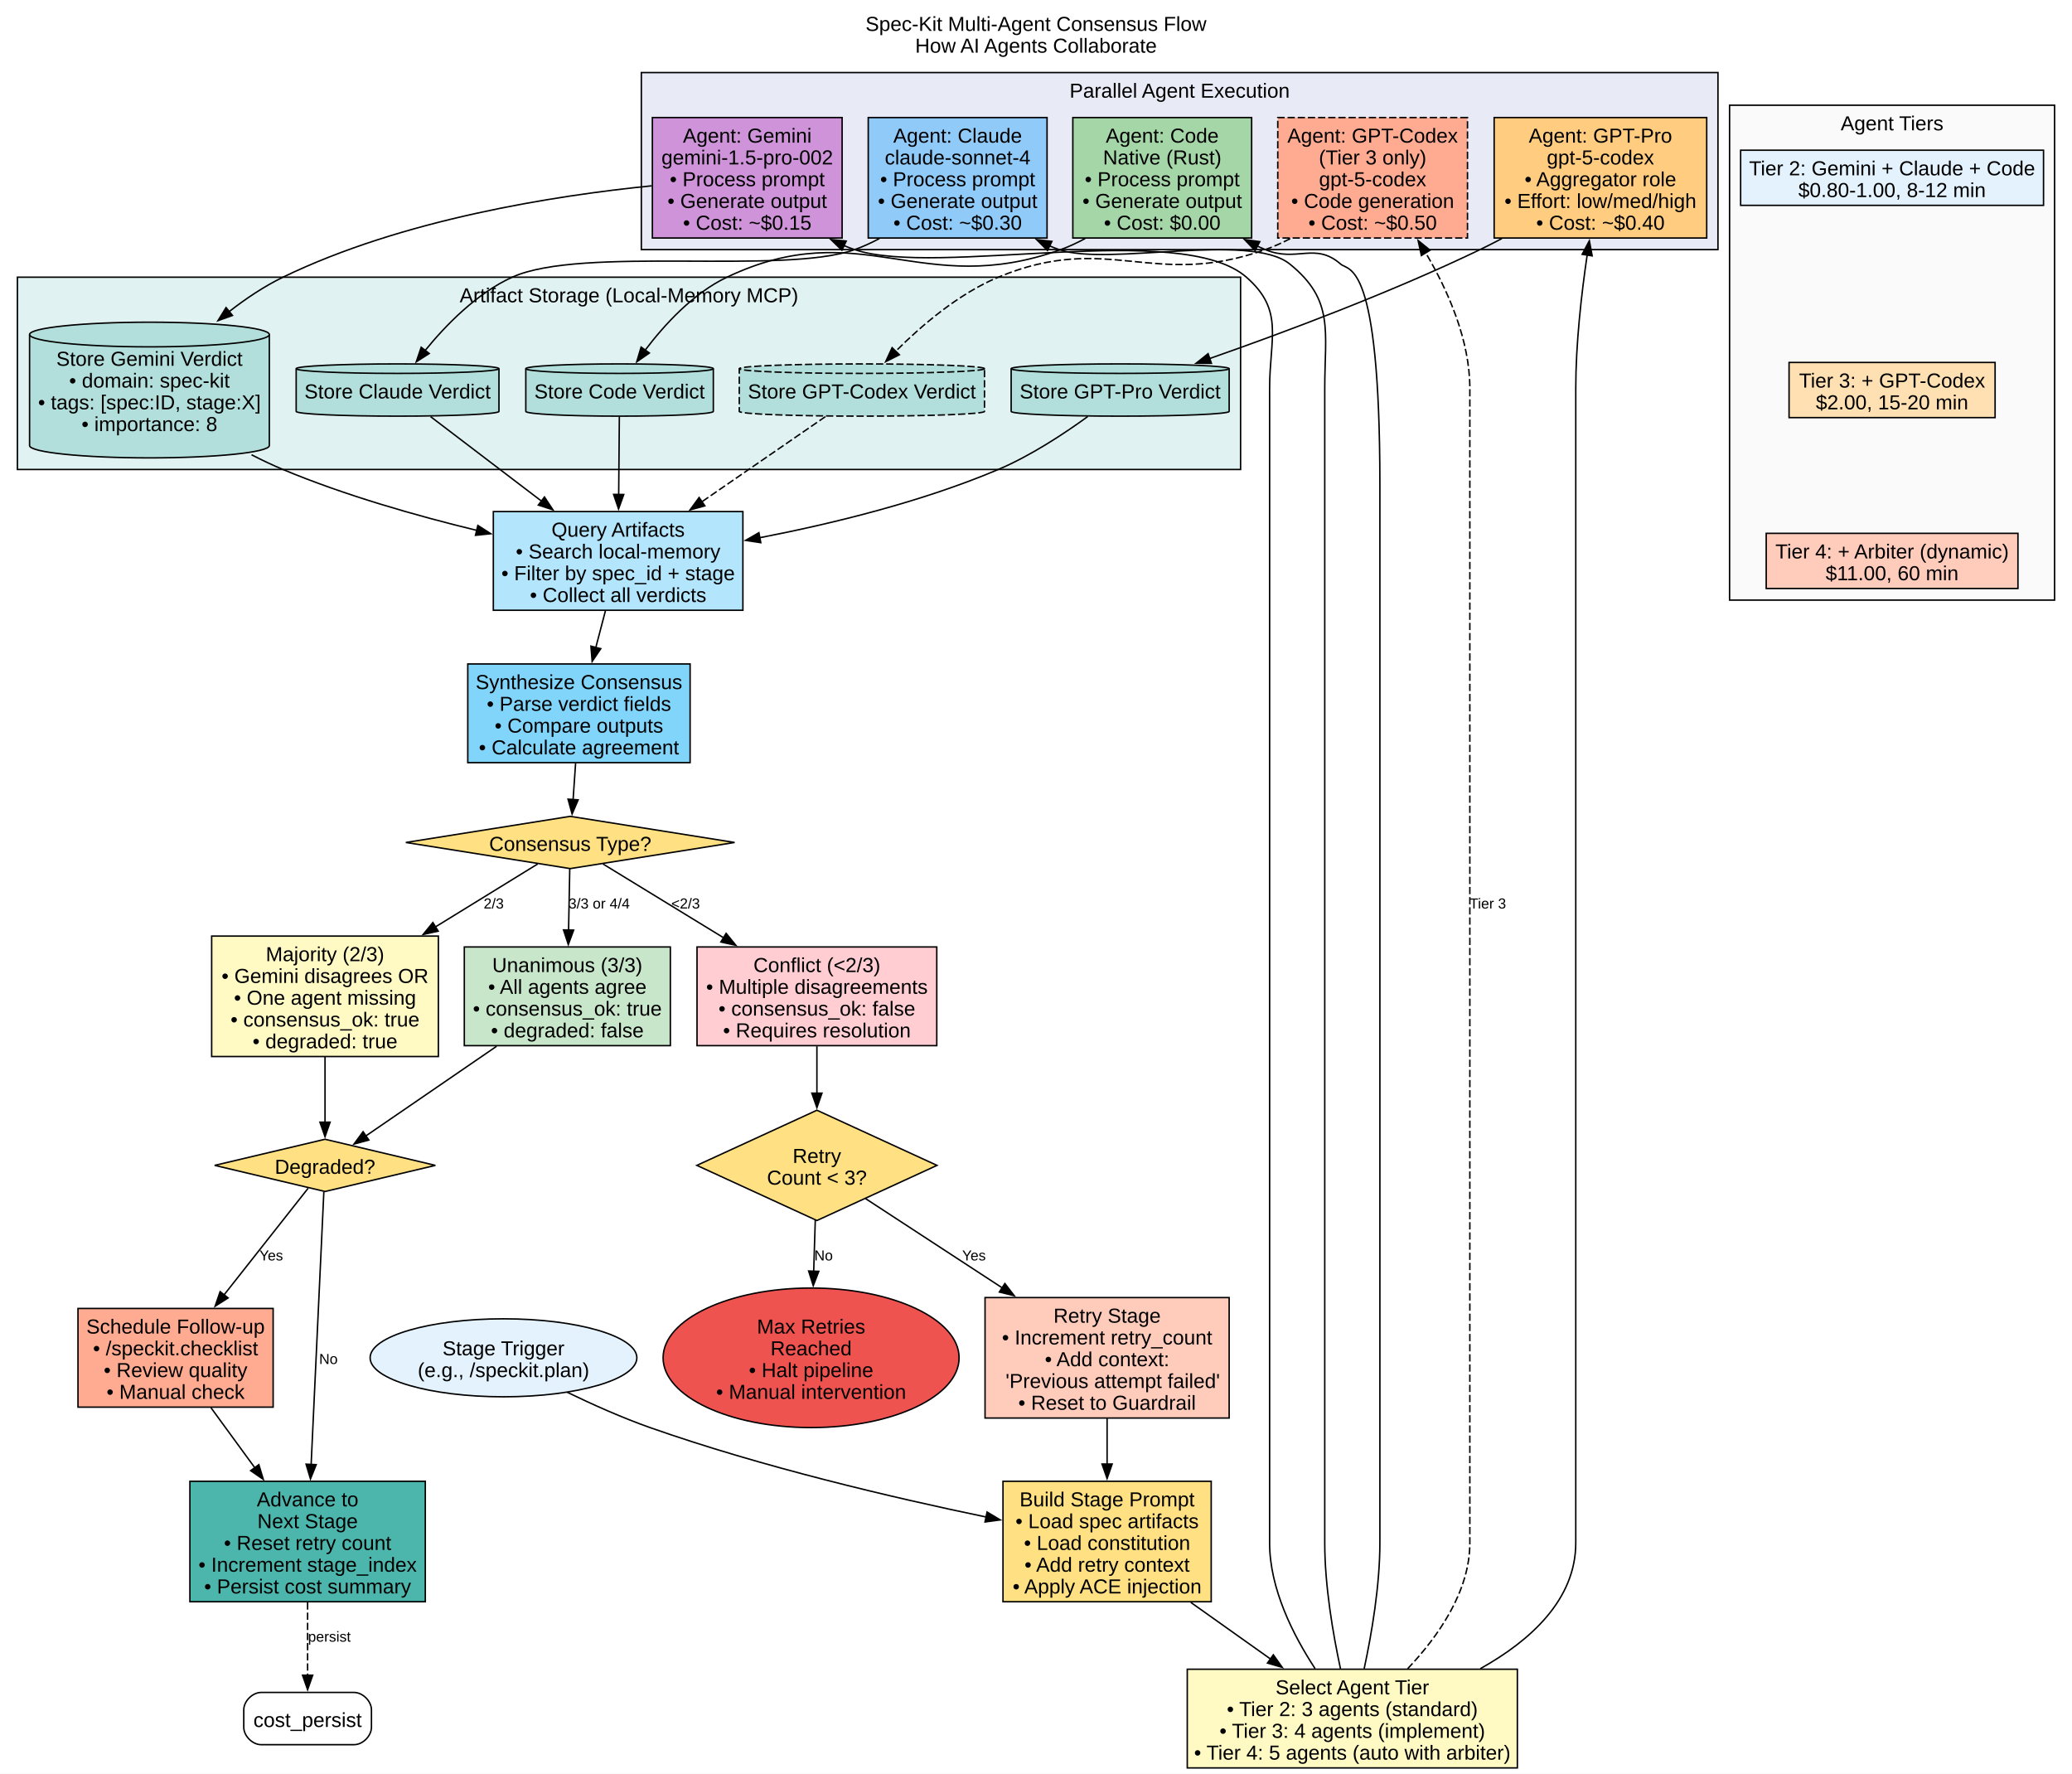
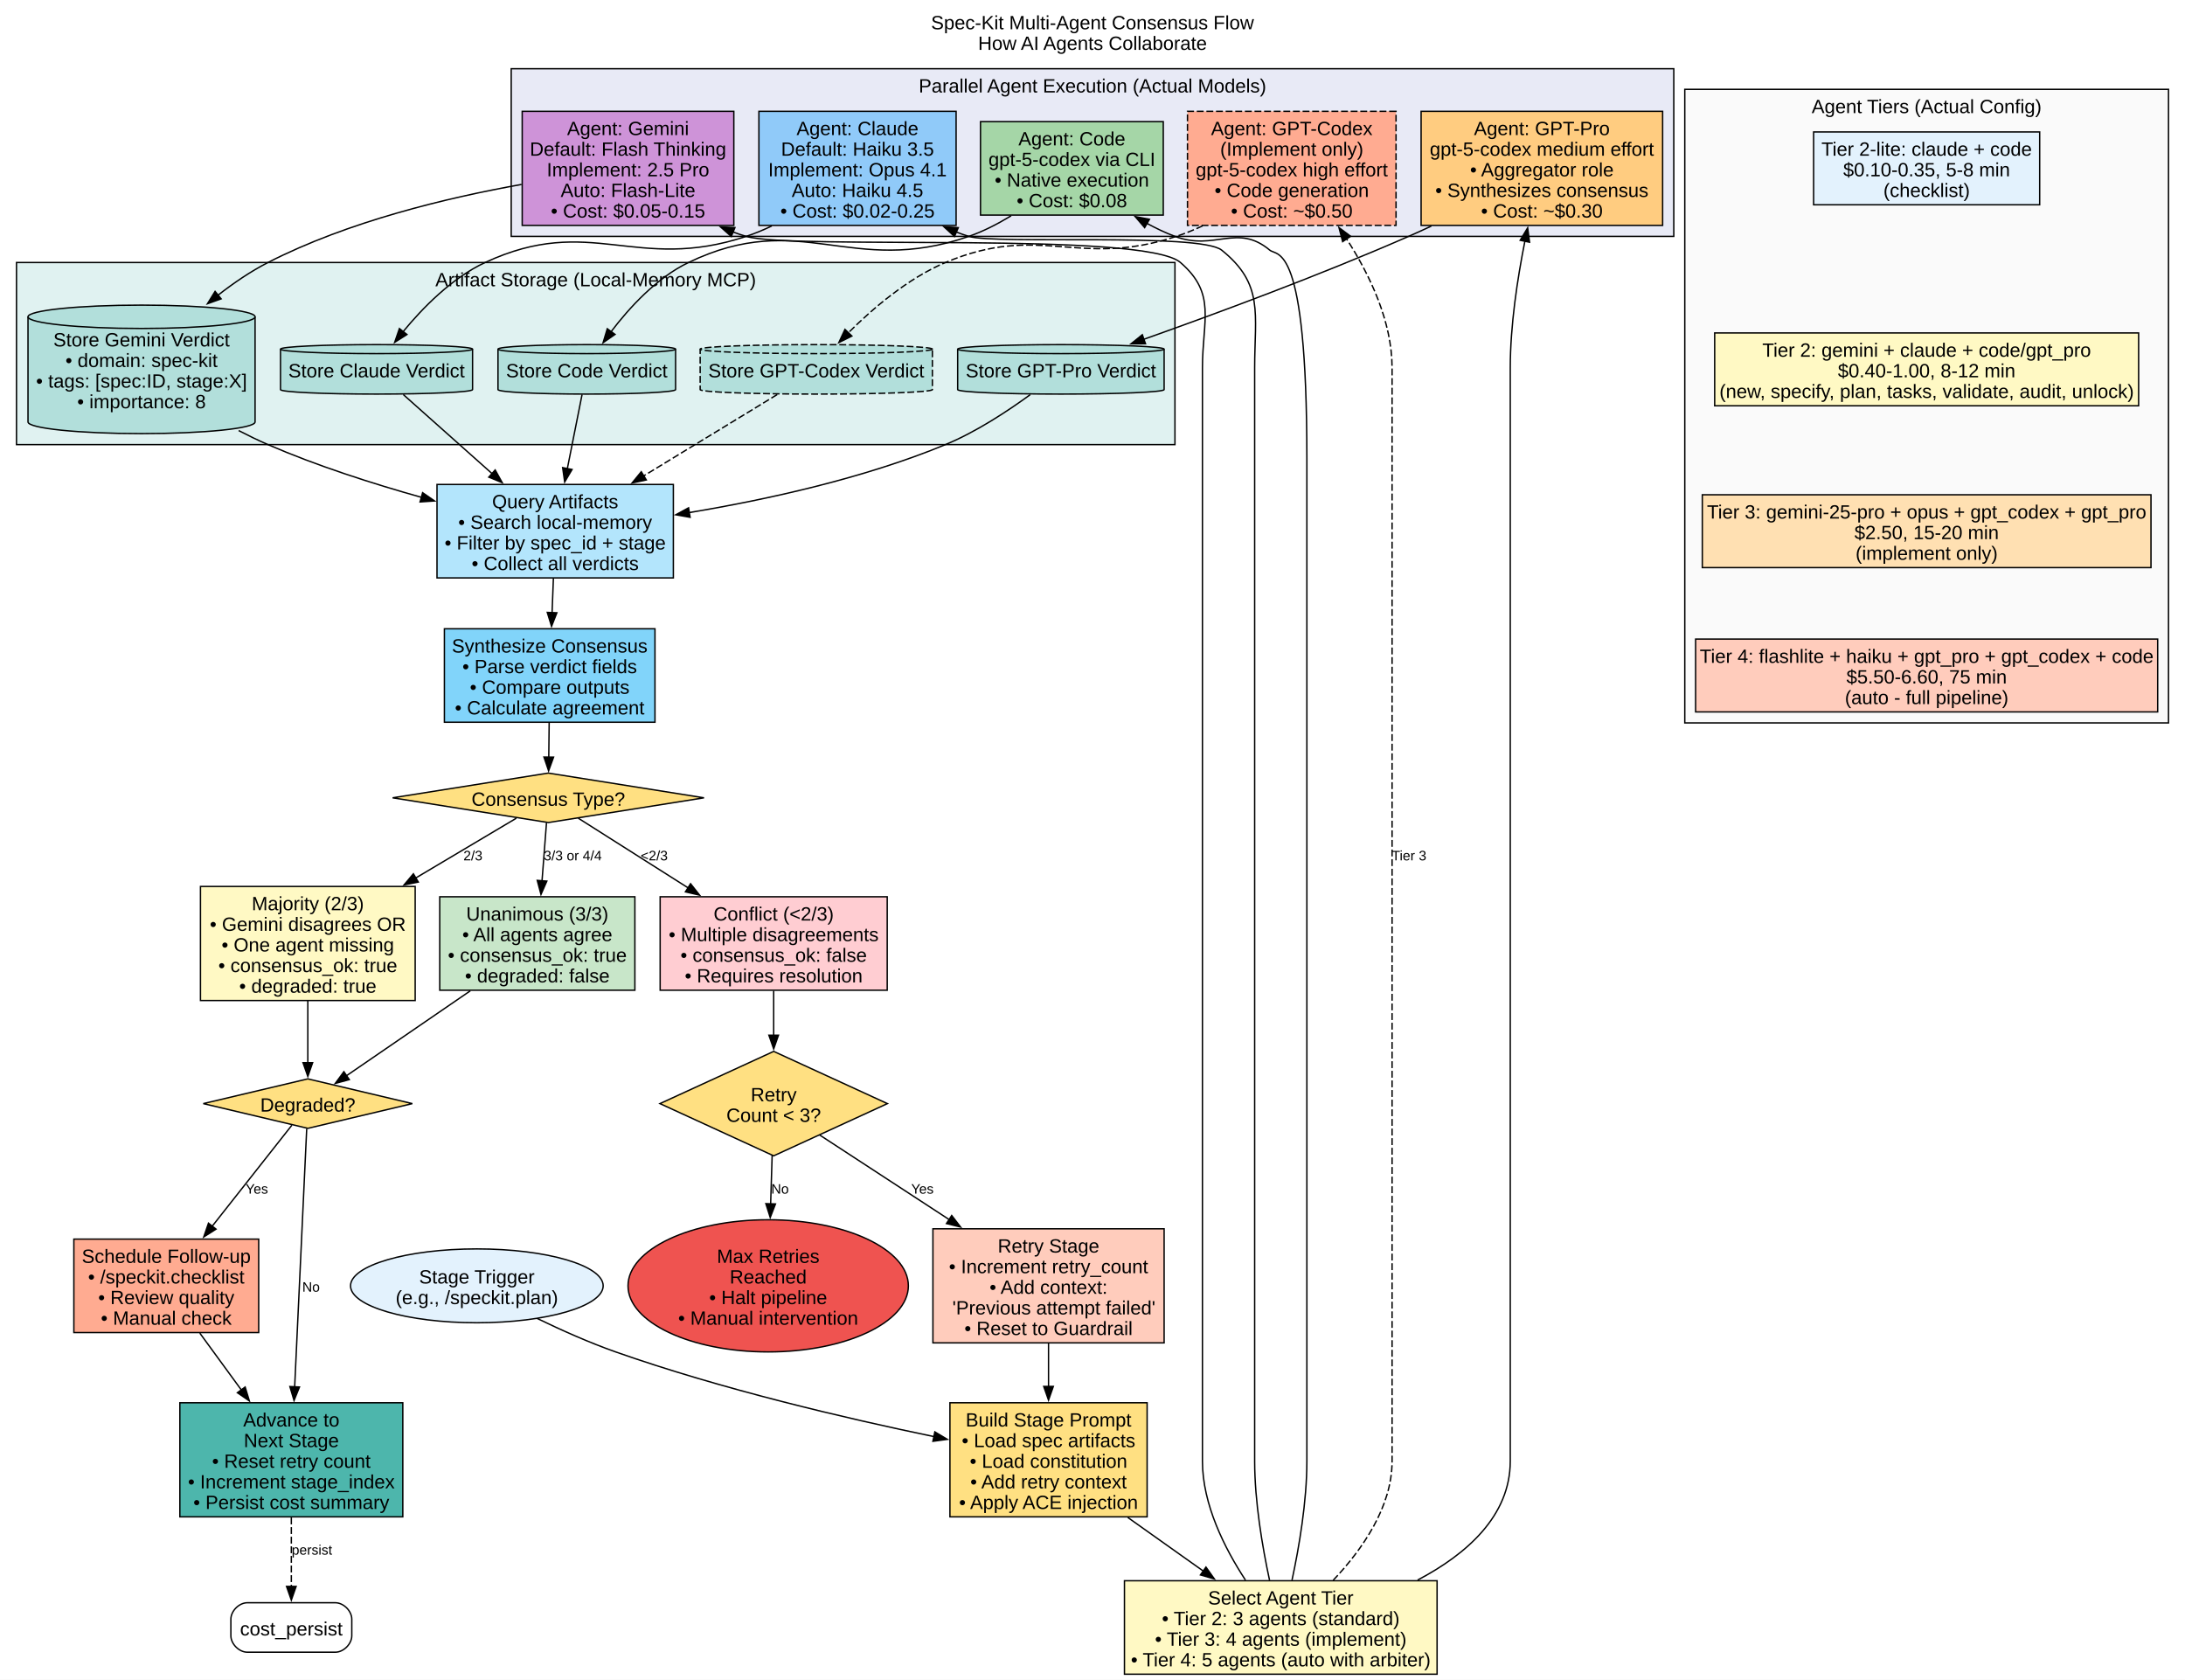
- <svg xmlns="http://www.w3.org/2000/svg" width="1428pt" height="1222pt" viewBox="0.00 0.00 1428.00 1222.00">
+ <svg xmlns="http://www.w3.org/2000/svg" width="1590pt" height="1222pt" viewBox="0.00 0.00 1590.00 1222.00">
  <g id="graph0" class="graph" transform="scale(1 1) rotate(0) translate(4 1218.17)">
-     <polygon fill="white" stroke="none" points="-4,4 -4,-1218.17 1424,-1218.17 1424,4 -4,4" />
-     <text xml:space="preserve" text-anchor="middle" x="710" y="-1196.87" font-family="Arial" font-size="14.00">Spec-Kit Multi-Agent Consensus Flow</text>
-     <text xml:space="preserve" text-anchor="middle" x="710" y="-1181.87" font-family="Arial" font-size="14.00">How AI Agents Collaborate</text>
+     <polygon fill="white" stroke="none" points="-4,4 -4,-1218.17 1586,-1218.17 1586,4 -4,4" />
+     <text xml:space="preserve" text-anchor="middle" x="791" y="-1196.87" font-family="Arial" font-size="14.00">Spec-Kit Multi-Agent Consensus Flow</text>
+     <text xml:space="preserve" text-anchor="middle" x="791" y="-1181.87" font-family="Arial" font-size="14.00">How AI Agents Collaborate</text>
    <g id="clust1" class="cluster">
-       <polygon fill="#e8eaf6" stroke="black" points="438,-1046.17 438,-1168.17 1180,-1168.17 1180,-1046.17 438,-1046.17" />
-       <text xml:space="preserve" text-anchor="middle" x="809" y="-1150.87" font-family="Arial" font-size="14.00">Parallel Agent Execution</text>
+       <polygon fill="#e8eaf6" stroke="black" points="368,-1046.17 368,-1168.17 1214,-1168.17 1214,-1046.17 368,-1046.17" />
+       <text xml:space="preserve" text-anchor="middle" x="791" y="-1150.87" font-family="Arial" font-size="14.00">Parallel Agent Execution (Actual Models)</text>
    </g>
    <g id="clust2" class="cluster">
      <polygon fill="#e0f2f1" stroke="black" points="8,-894.67 8,-1027.17 851,-1027.17 851,-894.67 8,-894.67" />
      <text xml:space="preserve" text-anchor="middle" x="429.5" y="-1009.87" font-family="Arial" font-size="14.00">Artifact Storage (Local-Memory MCP)</text>
    </g>
    <g id="clust3" class="cluster">
-       <polygon fill="#fafafa" stroke="black" points="1188,-804.67 1188,-1145.67 1412,-1145.67 1412,-804.67 1188,-804.67" />
-       <text xml:space="preserve" text-anchor="middle" x="1300" y="-1128.37" font-family="Arial" font-size="14.00">Agent Tiers</text>
+       <polygon fill="#fafafa" stroke="black" points="1222,-692.17 1222,-1153.17 1574,-1153.17 1574,-692.17 1222,-692.17" />
+       <text xml:space="preserve" text-anchor="middle" x="1398" y="-1135.87" font-family="Arial" font-size="14.00">Agent Tiers (Actual Config)</text>
    </g>
    <g id="node1" class="node">
      <ellipse fill="#e3f2fd" stroke="black" cx="343" cy="-282.58" rx="91.92" ry="26.87" />
      <text xml:space="preserve" text-anchor="middle" x="343" y="-284.28" font-family="Arial" font-size="14.00">Stage Trigger</text>
      <text xml:space="preserve" text-anchor="middle" x="343" y="-269.28" font-family="Arial" font-size="14.00">(e.g., /speckit.plan)</text>
    </g>
    <g id="node2" class="node">
      <polygon fill="#ffe082" stroke="black" points="830.75,-197.5 687.25,-197.5 687.25,-114.5 830.75,-114.5 830.75,-197.5" />
      <text xml:space="preserve" text-anchor="middle" x="759" y="-180.2" font-family="Arial" font-size="14.00">Build Stage Prompt</text>
      <text xml:space="preserve" text-anchor="middle" x="759" y="-165.2" font-family="Arial" font-size="14.00">• Load spec artifacts</text>
      <text xml:space="preserve" text-anchor="middle" x="759" y="-150.2" font-family="Arial" font-size="14.00">• Load constitution</text>
      <text xml:space="preserve" text-anchor="middle" x="759" y="-135.2" font-family="Arial" font-size="14.00">• Add retry context</text>
      <text xml:space="preserve" text-anchor="middle" x="759" y="-120.2" font-family="Arial" font-size="14.00">• Apply ACE injection</text>
    </g>
    <g id="edge1" class="edge">
      <path fill="none" stroke="black" d="M386.97,-258.81C404.41,-250.38 424.84,-241.25 444,-234.5 520.95,-207.39 611.69,-186.14 675.96,-172.81" />
      <polygon fill="black" stroke="black" points="676.27,-176.32 685.36,-170.88 674.86,-169.46 676.27,-176.32" />
    </g>
    <g id="node3" class="node">
      <polygon fill="#fff9c4" stroke="black" points="1041.75,-68 814.25,-68 814.25,0 1041.75,0 1041.75,-68" />
      <text xml:space="preserve" text-anchor="middle" x="928" y="-50.7" font-family="Arial" font-size="14.00">Select Agent Tier</text>
      <text xml:space="preserve" text-anchor="middle" x="928" y="-35.7" font-family="Arial" font-size="14.00">• Tier 2: 3 agents (standard)</text>
      <text xml:space="preserve" text-anchor="middle" x="928" y="-20.7" font-family="Arial" font-size="14.00">• Tier 3: 4 agents (implement)</text>
      <text xml:space="preserve" text-anchor="middle" x="928" y="-5.7" font-family="Arial" font-size="14.00">• Tier 4: 5 agents (auto with arbiter)</text>
    </g>
    <g id="edge2" class="edge">
      <path fill="none" stroke="black" d="M816.69,-114.04C834.52,-101.38 854.13,-87.45 871.86,-74.87" />
      <polygon fill="black" stroke="black" points="873.57,-77.94 879.7,-69.29 869.52,-72.23 873.57,-77.94" />
    </g>
    <g id="node4" class="node">
-       <polygon fill="#ce93d8" stroke="black" points="576.38,-1137.17 445.62,-1137.17 445.62,-1054.17 576.38,-1054.17 576.38,-1137.17" />
-       <text xml:space="preserve" text-anchor="middle" x="511" y="-1119.87" font-family="Arial" font-size="14.00">Agent: Gemini</text>
-       <text xml:space="preserve" text-anchor="middle" x="511" y="-1104.87" font-family="Arial" font-size="14.00">gemini-1.5-pro-002</text>
-       <text xml:space="preserve" text-anchor="middle" x="511" y="-1089.87" font-family="Arial" font-size="14.00">• Process prompt</text>
-       <text xml:space="preserve" text-anchor="middle" x="511" y="-1074.87" font-family="Arial" font-size="14.00">• Generate output</text>
-       <text xml:space="preserve" text-anchor="middle" x="511" y="-1059.87" font-family="Arial" font-size="14.00">• Cost: ~$0.15</text>
+       <polygon fill="#ce93d8" stroke="black" points="530,-1137.17 376,-1137.17 376,-1054.17 530,-1054.17 530,-1137.17" />
+       <text xml:space="preserve" text-anchor="middle" x="453" y="-1119.87" font-family="Arial" font-size="14.00">Agent: Gemini</text>
+       <text xml:space="preserve" text-anchor="middle" x="453" y="-1104.87" font-family="Arial" font-size="14.00">Default: Flash Thinking</text>
+       <text xml:space="preserve" text-anchor="middle" x="453" y="-1089.87" font-family="Arial" font-size="14.00">Implement: 2.5 Pro</text>
+       <text xml:space="preserve" text-anchor="middle" x="453" y="-1074.87" font-family="Arial" font-size="14.00">Auto: Flash-Lite</text>
+       <text xml:space="preserve" text-anchor="middle" x="453" y="-1059.87" font-family="Arial" font-size="14.00">• Cost: $0.05-0.15</text>
    </g>
    <g id="edge3" class="edge">
-       <path fill="none" stroke="black" d="M902.33,-68.45C887.21,-91.49 871,-123.52 871,-155 871,-950.42 871,-950.42 871,-950.42 871,-985.26 881.25,-1004.25 855,-1027.17 809.69,-1066.73 642,-1026.95 585,-1046.17 582.48,-1047.02 579.97,-1047.97 577.47,-1049.02" />
-       <polygon fill="black" stroke="black" points="576.24,-1045.72 568.66,-1053.12 579.2,-1052.07 576.24,-1045.72" />
+       <path fill="none" stroke="black" d="M902.33,-68.45C887.21,-91.49 871,-123.52 871,-155 871,-950.42 871,-950.42 871,-950.42 871,-985.26 881.36,-1004.38 855,-1027.17 828.39,-1050.17 572.74,-1036.22 539,-1046.17 535.73,-1047.13 532.46,-1048.23 529.19,-1049.45" />
+       <polygon fill="black" stroke="black" points="528.15,-1046.1 520.23,-1053.13 530.81,-1052.58 528.15,-1046.1" />
    </g>
    <g id="node5" class="node">
-       <polygon fill="#90caf9" stroke="black" points="717.62,-1137.17 594.38,-1137.17 594.38,-1054.17 717.62,-1054.17 717.62,-1137.17" />
-       <text xml:space="preserve" text-anchor="middle" x="656" y="-1119.87" font-family="Arial" font-size="14.00">Agent: Claude</text>
-       <text xml:space="preserve" text-anchor="middle" x="656" y="-1104.87" font-family="Arial" font-size="14.00">claude-sonnet-4</text>
-       <text xml:space="preserve" text-anchor="middle" x="656" y="-1089.87" font-family="Arial" font-size="14.00">• Process prompt</text>
-       <text xml:space="preserve" text-anchor="middle" x="656" y="-1074.87" font-family="Arial" font-size="14.00">• Generate output</text>
-       <text xml:space="preserve" text-anchor="middle" x="656" y="-1059.87" font-family="Arial" font-size="14.00">• Cost: ~$0.30</text>
+       <polygon fill="#90caf9" stroke="black" points="691.75,-1137.17 548.25,-1137.17 548.25,-1054.17 691.75,-1054.17 691.75,-1137.17" />
+       <text xml:space="preserve" text-anchor="middle" x="620" y="-1119.87" font-family="Arial" font-size="14.00">Agent: Claude</text>
+       <text xml:space="preserve" text-anchor="middle" x="620" y="-1104.87" font-family="Arial" font-size="14.00">Default: Haiku 3.5</text>
+       <text xml:space="preserve" text-anchor="middle" x="620" y="-1089.87" font-family="Arial" font-size="14.00">Implement: Opus 4.1</text>
+       <text xml:space="preserve" text-anchor="middle" x="620" y="-1074.87" font-family="Arial" font-size="14.00">Auto: Haiku 4.5</text>
+       <text xml:space="preserve" text-anchor="middle" x="620" y="-1059.87" font-family="Arial" font-size="14.00">• Cost: $0.02-0.25</text>
    </g>
    <g id="edge4" class="edge">
-       <path fill="none" stroke="black" d="M919.83,-68.4C914.68,-92.35 909,-125.47 909,-155 909,-950.42 909,-950.42 909,-950.42 909,-989.99 915.76,-1011.27 885,-1036.17 857.48,-1058.44 759.44,-1034.55 726,-1046.17 723.76,-1046.94 721.53,-1047.81 719.32,-1048.76" />
-       <polygon fill="black" stroke="black" points="717.92,-1045.55 710.44,-1053.05 720.96,-1051.85 717.92,-1045.55" />
+       <path fill="none" stroke="black" d="M919.83,-68.4C914.68,-92.35 909,-125.47 909,-155 909,-950.42 909,-950.42 909,-950.42 909,-989.99 915.87,-1011.4 885,-1036.17 869.03,-1048.98 720.58,-1040.18 701,-1046.17 697.91,-1047.11 694.82,-1048.2 691.75,-1049.4" />
+       <polygon fill="black" stroke="black" points="690.56,-1046.1 682.76,-1053.28 693.33,-1052.52 690.56,-1046.1" />
    </g>
    <g id="node6" class="node">
-       <polygon fill="#a5d6a7" stroke="black" points="858.62,-1137.17 735.38,-1137.17 735.38,-1054.17 858.62,-1054.17 858.62,-1137.17" />
-       <text xml:space="preserve" text-anchor="middle" x="797" y="-1119.87" font-family="Arial" font-size="14.00">Agent: Code</text>
-       <text xml:space="preserve" text-anchor="middle" x="797" y="-1104.87" font-family="Arial" font-size="14.00">Native (Rust)</text>
-       <text xml:space="preserve" text-anchor="middle" x="797" y="-1089.87" font-family="Arial" font-size="14.00">• Process prompt</text>
-       <text xml:space="preserve" text-anchor="middle" x="797" y="-1074.87" font-family="Arial" font-size="14.00">• Generate output</text>
-       <text xml:space="preserve" text-anchor="middle" x="797" y="-1059.87" font-family="Arial" font-size="14.00">• Cost: $0.00</text>
+       <polygon fill="#a5d6a7" stroke="black" points="842.5,-1129.67 709.5,-1129.67 709.5,-1061.67 842.5,-1061.67 842.5,-1129.67" />
+       <text xml:space="preserve" text-anchor="middle" x="776" y="-1112.37" font-family="Arial" font-size="14.00">Agent: Code</text>
+       <text xml:space="preserve" text-anchor="middle" x="776" y="-1097.37" font-family="Arial" font-size="14.00">gpt-5-codex via CLI</text>
+       <text xml:space="preserve" text-anchor="middle" x="776" y="-1082.37" font-family="Arial" font-size="14.00">• Native execution</text>
+       <text xml:space="preserve" text-anchor="middle" x="776" y="-1067.37" font-family="Arial" font-size="14.00">• Cost: $0.08</text>
    </g>
    <g id="edge5" class="edge">
-       <path fill="none" stroke="black" d="M936.17,-68.4C941.32,-92.35 947,-125.47 947,-155 947,-884.67 947,-884.67 947,-884.67 947,-1039.9 925.54,-1031.31 920,-1036.17 902.3,-1051.68 889.73,-1037.12 868,-1046.17 866.2,-1046.92 864.4,-1047.72 862.6,-1048.56" />
-       <polygon fill="black" stroke="black" points="861.03,-1045.43 853.73,-1053.11 864.22,-1051.66 861.03,-1045.43" />
+       <path fill="none" stroke="black" d="M936.17,-68.4C941.32,-92.35 947,-125.47 947,-155 947,-884.67 947,-884.67 947,-884.67 947,-1043.27 925.54,-1031.53 920,-1036.17 896.23,-1056.05 880.01,-1035.28 851,-1046.17 844.07,-1048.77 837.13,-1052.08 830.4,-1055.75" />
+       <polygon fill="black" stroke="black" points="828.95,-1052.55 822.05,-1060.59 832.46,-1058.61 828.95,-1052.55" />
    </g>
    <g id="node7" class="node">
-       <polygon fill="#ffab91" stroke="black" stroke-dasharray="5,2" points="1007.38,-1137.17 876.62,-1137.17 876.62,-1054.17 1007.38,-1054.17 1007.38,-1137.17" />
-       <text xml:space="preserve" text-anchor="middle" x="942" y="-1119.87" font-family="Arial" font-size="14.00">Agent: GPT-Codex</text>
-       <text xml:space="preserve" text-anchor="middle" x="942" y="-1104.87" font-family="Arial" font-size="14.00">(Tier 3 only)</text>
-       <text xml:space="preserve" text-anchor="middle" x="942" y="-1089.87" font-family="Arial" font-size="14.00">gpt-5-codex</text>
-       <text xml:space="preserve" text-anchor="middle" x="942" y="-1074.87" font-family="Arial" font-size="14.00">• Code generation</text>
-       <text xml:space="preserve" text-anchor="middle" x="942" y="-1059.87" font-family="Arial" font-size="14.00">• Cost: ~$0.50</text>
+       <polygon fill="#ffab91" stroke="black" stroke-dasharray="5,2" points="1011.88,-1137.17 860.12,-1137.17 860.12,-1054.17 1011.88,-1054.17 1011.88,-1137.17" />
+       <text xml:space="preserve" text-anchor="middle" x="936" y="-1119.87" font-family="Arial" font-size="14.00">Agent: GPT-Codex</text>
+       <text xml:space="preserve" text-anchor="middle" x="936" y="-1104.87" font-family="Arial" font-size="14.00">(Implement only)</text>
+       <text xml:space="preserve" text-anchor="middle" x="936" y="-1089.87" font-family="Arial" font-size="14.00">gpt-5-codex high effort</text>
+       <text xml:space="preserve" text-anchor="middle" x="936" y="-1074.87" font-family="Arial" font-size="14.00">• Code generation</text>
+       <text xml:space="preserve" text-anchor="middle" x="936" y="-1059.87" font-family="Arial" font-size="14.00">• Cost: ~$0.50</text>
    </g>
    <g id="edge6" class="edge">
-       <path fill="none" stroke="black" stroke-dasharray="5,2" d="M966.13,-68.33C987.14,-90.49 1009,-121.57 1009,-155 1009,-950.42 1009,-950.42 1009,-950.42 1009,-983.59 994.24,-1017.4 978.58,-1043.94" />
-       <polygon fill="black" stroke="black" points="975.6,-1042.1 973.35,-1052.45 981.57,-1045.76 975.6,-1042.1" />
+       <path fill="none" stroke="black" stroke-dasharray="5,2" d="M966.13,-68.33C987.14,-90.49 1009,-121.57 1009,-155 1009,-950.42 1009,-950.42 1009,-950.42 1009,-984.16 992.9,-1018.03 975.82,-1044.46" />
+       <polygon fill="black" stroke="black" points="973.03,-1042.34 970.35,-1052.59 978.84,-1046.24 973.03,-1042.34" />
      <text xml:space="preserve" text-anchor="middle" x="1021.38" y="-592.17" font-family="Arial" font-size="10.00">Tier 3</text>
    </g>
    <g id="node8" class="node">
-       <polygon fill="#ffcc80" stroke="black" points="1172.25,-1137.17 1025.75,-1137.17 1025.75,-1054.17 1172.25,-1054.17 1172.25,-1137.17" />
-       <text xml:space="preserve" text-anchor="middle" x="1099" y="-1119.87" font-family="Arial" font-size="14.00">Agent: GPT-Pro</text>
-       <text xml:space="preserve" text-anchor="middle" x="1099" y="-1104.87" font-family="Arial" font-size="14.00">gpt-5-codex</text>
-       <text xml:space="preserve" text-anchor="middle" x="1099" y="-1089.87" font-family="Arial" font-size="14.00">• Aggregator role</text>
-       <text xml:space="preserve" text-anchor="middle" x="1099" y="-1074.87" font-family="Arial" font-size="14.00">• Effort: low/med/high</text>
-       <text xml:space="preserve" text-anchor="middle" x="1099" y="-1059.87" font-family="Arial" font-size="14.00">• Cost: ~$0.40</text>
+       <polygon fill="#ffcc80" stroke="black" points="1205.88,-1137.17 1030.12,-1137.17 1030.12,-1054.17 1205.88,-1054.17 1205.88,-1137.17" />
+       <text xml:space="preserve" text-anchor="middle" x="1118" y="-1119.87" font-family="Arial" font-size="14.00">Agent: GPT-Pro</text>
+       <text xml:space="preserve" text-anchor="middle" x="1118" y="-1104.87" font-family="Arial" font-size="14.00">gpt-5-codex medium effort</text>
+       <text xml:space="preserve" text-anchor="middle" x="1118" y="-1089.87" font-family="Arial" font-size="14.00">• Aggregator role</text>
+       <text xml:space="preserve" text-anchor="middle" x="1118" y="-1074.87" font-family="Arial" font-size="14.00">• Synthesizes consensus</text>
+       <text xml:space="preserve" text-anchor="middle" x="1118" y="-1059.87" font-family="Arial" font-size="14.00">• Cost: ~$0.30</text>
    </g>
    <g id="edge7" class="edge">
-       <path fill="none" stroke="black" d="M1016.24,-68.39C1050.65,-87.6 1082,-115.85 1082,-155 1082,-950.42 1082,-950.42 1082,-950.42 1082,-981.09 1085.84,-1015.17 1089.87,-1042.51" />
-       <polygon fill="black" stroke="black" points="1086.39,-1042.93 1091.36,-1052.28 1093.31,-1041.87 1086.39,-1042.93" />
+       <path fill="none" stroke="black" d="M1027.56,-68.49C1063.32,-87.3 1095,-115.19 1095,-155 1095,-950.42 1095,-950.42 1095,-950.42 1095,-981.26 1100.19,-1015.36 1105.64,-1042.65" />
+       <polygon fill="black" stroke="black" points="1102.21,-1043.34 1107.67,-1052.42 1109.06,-1041.92 1102.21,-1043.34" />
    </g>
    <g id="node9" class="node">
      <path fill="#b2dfdb" stroke="black" d="M181.62,-987.67C181.62,-992.36 144.59,-996.17 99,-996.17 53.41,-996.17 16.38,-992.36 16.38,-987.67 16.38,-987.67 16.38,-911.17 16.38,-911.17 16.38,-906.48 53.41,-902.67 99,-902.67 144.59,-902.67 181.62,-906.48 181.62,-911.17 181.62,-911.17 181.62,-987.67 181.62,-987.67" />
      <path fill="none" stroke="black" d="M181.62,-987.67C181.62,-982.98 144.59,-979.17 99,-979.17 53.41,-979.17 16.38,-982.98 16.38,-987.67" />
      <text xml:space="preserve" text-anchor="middle" x="99" y="-966.12" font-family="Arial" font-size="14.00">Store Gemini Verdict</text>
      <text xml:space="preserve" text-anchor="middle" x="99" y="-951.12" font-family="Arial" font-size="14.00">• domain: spec-kit</text>
      <text xml:space="preserve" text-anchor="middle" x="99" y="-936.12" font-family="Arial" font-size="14.00">• tags: [spec:ID, stage:X]</text>
      <text xml:space="preserve" text-anchor="middle" x="99" y="-921.12" font-family="Arial" font-size="14.00">• importance: 8</text>
    </g>
    <g id="edge8" class="edge">
-       <path fill="none" stroke="black" d="M445.17,-1090.13C378.28,-1083.42 273.12,-1067 191,-1027.17 178.02,-1020.87 165.33,-1012.36 153.72,-1003.29" />
-       <polygon fill="black" stroke="black" points="156.21,-1000.8 146.23,-997.23 151.8,-1006.24 156.21,-1000.8" />
+       <path fill="none" stroke="black" d="M375.54,-1083.97C321.61,-1074.35 249.21,-1057.01 191,-1027.17 178.44,-1020.73 166.07,-1012.31 154.68,-1003.41" />
+       <polygon fill="black" stroke="black" points="156.92,-1000.72 146.95,-997.16 152.52,-1006.17 156.92,-1000.72" />
    </g>
    <g id="node10" class="node">
      <path fill="#b2dfdb" stroke="black" d="M339.88,-964.14C339.88,-965.95 308.56,-967.42 270,-967.42 231.44,-967.42 200.12,-965.95 200.12,-964.14 200.12,-964.14 200.12,-934.69 200.12,-934.69 200.12,-932.88 231.44,-931.42 270,-931.42 308.56,-931.42 339.88,-932.88 339.88,-934.69 339.88,-934.69 339.88,-964.14 339.88,-964.14" />
      <path fill="none" stroke="black" d="M339.88,-964.14C339.88,-962.34 308.56,-960.87 270,-960.87 231.44,-960.87 200.12,-962.34 200.12,-964.14" />
      <text xml:space="preserve" text-anchor="middle" x="270" y="-943.62" font-family="Arial" font-size="14.00">Store Claude Verdict</text>
    </g>
    <g id="edge9" class="edge">
-       <path fill="none" stroke="black" d="M602.09,-1053.82C596.51,-1050.84 590.77,-1048.21 585,-1046.17 535.39,-1028.63 396.92,-1048.89 349,-1027.17 324.53,-1016.07 303.12,-994.04 288.79,-976.41" />
-       <polygon fill="black" stroke="black" points="291.81,-974.59 282.89,-968.87 286.29,-978.9 291.81,-974.59" />
+       <path fill="none" stroke="black" d="M557.61,-1053.75C551.48,-1050.83 545.22,-1048.23 539,-1046.17 458.43,-1019.5 425.95,-1062.95 349,-1027.17 324.79,-1015.91 303.48,-994.09 289.12,-976.59" />
+       <polygon fill="black" stroke="black" points="292.14,-974.77 283.2,-969.09 286.65,-979.11 292.14,-974.77" />
    </g>
    <g id="node11" class="node">
      <path fill="#b2dfdb" stroke="black" d="M487.62,-964.14C487.62,-965.95 458.66,-967.42 423,-967.42 387.34,-967.42 358.38,-965.95 358.38,-964.14 358.38,-964.14 358.38,-934.69 358.38,-934.69 358.38,-932.88 387.34,-931.42 423,-931.42 458.66,-931.42 487.62,-932.88 487.62,-934.69 487.62,-934.69 487.62,-964.14 487.62,-964.14" />
      <path fill="none" stroke="black" d="M487.62,-964.14C487.62,-962.34 458.66,-960.87 423,-960.87 387.34,-960.87 358.38,-962.34 358.38,-964.14" />
      <text xml:space="preserve" text-anchor="middle" x="423" y="-943.62" font-family="Arial" font-size="14.00">Store Code Verdict</text>
    </g>
    <g id="edge10" class="edge">
-       <path fill="none" stroke="black" d="M743.89,-1053.83C738.38,-1050.85 732.71,-1048.21 727,-1046.17 630.44,-1011.56 589.67,-1071.14 497,-1027.17 473.72,-1016.12 453.87,-994.39 440.61,-976.86" />
-       <polygon fill="black" stroke="black" points="443.53,-974.93 434.83,-968.88 437.86,-979.03 443.53,-974.93" />
+       <path fill="none" stroke="black" d="M731.81,-1061.18C722.1,-1055.26 711.55,-1049.82 701,-1046.17 614.96,-1016.36 579.06,-1066.63 497,-1027.17 473.78,-1016 453.93,-994.28 440.65,-976.79" />
+       <polygon fill="black" stroke="black" points="443.57,-974.85 434.86,-968.82 437.91,-978.97 443.57,-974.85" />
    </g>
    <g id="node12" class="node">
      <path fill="#b2dfdb" stroke="black" stroke-dasharray="5,2" d="M674.5,-964.14C674.5,-965.95 636.63,-967.42 590,-967.42 543.37,-967.42 505.5,-965.95 505.5,-964.14 505.5,-964.14 505.5,-934.69 505.5,-934.69 505.5,-932.88 543.37,-931.42 590,-931.42 636.63,-931.42 674.5,-932.88 674.5,-934.69 674.5,-934.69 674.5,-964.14 674.5,-964.14" />
      <path fill="none" stroke="black" stroke-dasharray="5,2" d="M674.5,-964.14C674.5,-962.34 636.63,-960.87 590,-960.87 543.37,-960.87 505.5,-962.34 505.5,-964.14" />
      <text xml:space="preserve" text-anchor="middle" x="590" y="-943.62" font-family="Arial" font-size="14.00">Store GPT-Codex Verdict</text>
    </g>
    <g id="edge11" class="edge">
-       <path fill="none" stroke="black" stroke-dasharray="5,2" d="M885.22,-1053.74C879.58,-1050.82 873.79,-1048.22 868,-1046.17 790.54,-1018.63 759.92,-1058.71 684,-1027.17 656.58,-1015.77 630.86,-993.66 613.28,-976.09" />
-       <polygon fill="black" stroke="black" points="615.86,-973.72 606.39,-968.98 610.84,-978.59 615.86,-973.72" />
+       <path fill="none" stroke="black" stroke-dasharray="5,2" d="M871.18,-1053.85C864.85,-1050.91 858.4,-1048.27 852,-1046.17 780.63,-1022.66 753.25,-1056.34 684,-1027.17 656.64,-1015.64 630.91,-993.54 613.31,-976.01" />
+       <polygon fill="black" stroke="black" points="615.9,-973.64 606.41,-968.92 610.88,-978.52 615.9,-973.64" />
    </g>
    <g id="node13" class="node">
      <path fill="#b2dfdb" stroke="black" d="M843.12,-964.14C843.12,-965.95 809.45,-967.42 768,-967.42 726.55,-967.42 692.88,-965.95 692.88,-964.14 692.88,-964.14 692.88,-934.69 692.88,-934.69 692.88,-932.88 726.55,-931.42 768,-931.42 809.45,-931.42 843.12,-932.88 843.12,-934.69 843.12,-934.69 843.12,-964.14 843.12,-964.14" />
      <path fill="none" stroke="black" d="M843.12,-964.14C843.12,-962.34 809.45,-960.87 768,-960.87 726.55,-960.87 692.88,-962.34 692.88,-964.14" />
      <text xml:space="preserve" text-anchor="middle" x="768" y="-943.62" font-family="Arial" font-size="14.00">Store GPT-Pro Verdict</text>
    </g>
    <g id="edge12" class="edge">
-       <path fill="none" stroke="black" d="M1031.08,-1053.81C1026.02,-1051.13 1020.96,-1048.56 1016,-1046.17 954.2,-1016.42 880.59,-988.95 829.7,-971.13" />
-       <polygon fill="black" stroke="black" points="830.9,-967.84 820.31,-967.86 828.6,-974.45 830.9,-967.84" />
+       <path fill="none" stroke="black" d="M1037.58,-1053.68C1032,-1051.07 1026.43,-1048.55 1021,-1046.17 956.14,-1017.76 879.92,-989.6 828.22,-971.25" />
+       <polygon fill="black" stroke="black" points="829.59,-968.03 819,-967.99 827.26,-974.63 829.59,-968.03" />
    </g>
    <g id="node14" class="node">
-       <polygon fill="#b3e5fc" stroke="black" points="508,-865.67 336,-865.67 336,-797.67 508,-797.67 508,-865.67" />
-       <text xml:space="preserve" text-anchor="middle" x="422" y="-848.37" font-family="Arial" font-size="14.00">Query Artifacts</text>
-       <text xml:space="preserve" text-anchor="middle" x="422" y="-833.37" font-family="Arial" font-size="14.00">• Search local-memory</text>
-       <text xml:space="preserve" text-anchor="middle" x="422" y="-818.37" font-family="Arial" font-size="14.00">• Filter by spec_id + stage</text>
-       <text xml:space="preserve" text-anchor="middle" x="422" y="-803.37" font-family="Arial" font-size="14.00">• Collect all verdicts</text>
+       <polygon fill="#b3e5fc" stroke="black" points="486,-865.67 314,-865.67 314,-797.67 486,-797.67 486,-865.67" />
+       <text xml:space="preserve" text-anchor="middle" x="400" y="-848.37" font-family="Arial" font-size="14.00">Query Artifacts</text>
+       <text xml:space="preserve" text-anchor="middle" x="400" y="-833.37" font-family="Arial" font-size="14.00">• Search local-memory</text>
+       <text xml:space="preserve" text-anchor="middle" x="400" y="-818.37" font-family="Arial" font-size="14.00">• Filter by spec_id + stage</text>
+       <text xml:space="preserve" text-anchor="middle" x="400" y="-803.37" font-family="Arial" font-size="14.00">• Collect all verdicts</text>
    </g>
    <g id="edge13" class="edge">
-       <path fill="none" stroke="black" d="M169.35,-904.81C176.54,-901.12 183.83,-897.66 191,-894.67 233.56,-876.9 282.68,-862.88 324.65,-852.7" />
-       <polygon fill="black" stroke="black" points="325.33,-856.13 334.24,-850.41 323.7,-849.32 325.33,-856.13" />
+       <path fill="none" stroke="black" d="M169.69,-904.87C176.78,-901.19 183.96,-897.72 191,-894.67 226.49,-879.3 266.94,-866.33 302.75,-856.28" />
+       <polygon fill="black" stroke="black" points="303.53,-859.69 312.24,-853.66 301.67,-852.95 303.53,-859.69" />
    </g>
    <g id="edge14" class="edge">
-       <path fill="none" stroke="black" d="M292.76,-931.09C312.91,-915.74 343.09,-892.76 369.23,-872.85" />
-       <polygon fill="black" stroke="black" points="371.24,-875.72 377.07,-866.88 367,-870.15 371.24,-875.72" />
+       <path fill="none" stroke="black" d="M289.46,-931.09C306.55,-915.88 332.06,-893.16 354.28,-873.38" />
+       <polygon fill="black" stroke="black" points="356.33,-876.23 361.48,-866.97 351.68,-871 356.33,-876.23" />
    </g>
    <g id="edge15" class="edge">
-       <path fill="none" stroke="black" d="M422.85,-931.09C422.73,-916.88 422.55,-896.13 422.39,-877.33" />
-       <polygon fill="black" stroke="black" points="425.89,-877.44 422.3,-867.48 418.89,-877.51 425.89,-877.44" />
+       <path fill="none" stroke="black" d="M419.56,-931.09C416.72,-916.81 412.57,-895.93 408.82,-877.07" />
+       <polygon fill="black" stroke="black" points="412.29,-876.57 406.91,-867.45 405.43,-877.94 412.29,-876.57" />
    </g>
    <g id="edge16" class="edge">
-       <path fill="none" stroke="black" stroke-dasharray="5,2" d="M564.85,-931.09C542.38,-915.61 508.63,-892.35 479.57,-872.33" />
-       <polygon fill="black" stroke="black" points="481.79,-869.61 471.57,-866.82 477.82,-875.38 481.79,-869.61" />
+       <path fill="none" stroke="black" stroke-dasharray="5,2" d="M561.56,-931.09C535.93,-915.47 497.31,-891.95 464.26,-871.81" />
+       <polygon fill="black" stroke="black" points="466.31,-868.96 455.95,-866.75 462.66,-874.94 466.31,-868.96" />
    </g>
    <g id="edge17" class="edge">
-       <path fill="none" stroke="black" d="M745.64,-931.13C729.35,-919.31 706.32,-904.12 684,-894.67 631.68,-872.5 569.98,-857.4 519.6,-847.66" />
-       <polygon fill="black" stroke="black" points="520.33,-844.24 509.86,-845.83 519.03,-851.12 520.33,-844.24" />
+       <path fill="none" stroke="black" d="M745.69,-931.01C729.42,-919.14 706.4,-903.93 684,-894.67 624.44,-870.04 553.63,-854.56 497.62,-845.22" />
+       <polygon fill="black" stroke="black" points="498.19,-841.77 487.76,-843.62 497.07,-848.68 498.19,-841.77" />
    </g>
    <g id="node15" class="node">
-       <polygon fill="#81d4fa" stroke="black" points="471.62,-760.67 318.38,-760.67 318.38,-692.67 471.62,-692.67 471.62,-760.67" />
-       <text xml:space="preserve" text-anchor="middle" x="395" y="-743.37" font-family="Arial" font-size="14.00">Synthesize Consensus</text>
-       <text xml:space="preserve" text-anchor="middle" x="395" y="-728.37" font-family="Arial" font-size="14.00">• Parse verdict fields</text>
-       <text xml:space="preserve" text-anchor="middle" x="395" y="-713.37" font-family="Arial" font-size="14.00">• Compare outputs</text>
-       <text xml:space="preserve" text-anchor="middle" x="395" y="-698.37" font-family="Arial" font-size="14.00">• Calculate agreement</text>
+       <polygon fill="#81d4fa" stroke="black" points="472.62,-760.67 319.38,-760.67 319.38,-692.67 472.62,-692.67 472.62,-760.67" />
+       <text xml:space="preserve" text-anchor="middle" x="396" y="-743.37" font-family="Arial" font-size="14.00">Synthesize Consensus</text>
+       <text xml:space="preserve" text-anchor="middle" x="396" y="-728.37" font-family="Arial" font-size="14.00">• Parse verdict fields</text>
+       <text xml:space="preserve" text-anchor="middle" x="396" y="-713.37" font-family="Arial" font-size="14.00">• Compare outputs</text>
+       <text xml:space="preserve" text-anchor="middle" x="396" y="-698.37" font-family="Arial" font-size="14.00">• Calculate agreement</text>
    </g>
    <g id="edge18" class="edge">
-       <path fill="none" stroke="black" d="M413.23,-797.23C411.11,-789.14 408.82,-780.37 406.59,-771.87" />
-       <polygon fill="black" stroke="black" points="410.03,-771.19 404.11,-762.4 403.26,-772.96 410.03,-771.19" />
+       <path fill="none" stroke="black" d="M398.7,-797.23C398.39,-789.23 398.05,-780.57 397.73,-772.16" />
+       <polygon fill="black" stroke="black" points="401.24,-772.31 397.35,-762.45 394.24,-772.58 401.24,-772.31" />
    </g>
    <g id="node16" class="node">
-       <polygon fill="#ffe082" stroke="black" points="389,-655.67 275.71,-637.67 389,-619.67 502.29,-637.67 389,-655.67" />
-       <text xml:space="preserve" text-anchor="middle" x="389" y="-631.87" font-family="Arial" font-size="14.00">Consensus Type?</text>
+       <polygon fill="#ffe082" stroke="black" points="395,-655.67 281.71,-637.67 395,-619.67 508.29,-637.67 395,-655.67" />
+       <text xml:space="preserve" text-anchor="middle" x="395" y="-631.87" font-family="Arial" font-size="14.00">Consensus Type?</text>
    </g>
    <g id="edge19" class="edge">
-       <path fill="none" stroke="black" d="M392.7,-692.28C392.13,-684.01 391.52,-675.22 390.97,-667.2" />
-       <polygon fill="black" stroke="black" points="394.46,-667.04 390.29,-657.3 387.48,-667.52 394.46,-667.04" />
+       <path fill="none" stroke="black" d="M395.62,-692.28C395.52,-684.01 395.42,-675.22 395.33,-667.2" />
+       <polygon fill="black" stroke="black" points="398.83,-667.26 395.21,-657.3 391.83,-667.34 398.83,-667.26" />
    </g>
    <g id="node17" class="node">
      <polygon fill="#c8e6c9" stroke="black" points="458,-565.67 316,-565.67 316,-497.67 458,-497.67 458,-565.67" />
      <text xml:space="preserve" text-anchor="middle" x="387" y="-548.37" font-family="Arial" font-size="14.00">Unanimous (3/3)</text>
      <text xml:space="preserve" text-anchor="middle" x="387" y="-533.37" font-family="Arial" font-size="14.00">• All agents agree</text>
      <text xml:space="preserve" text-anchor="middle" x="387" y="-518.37" font-family="Arial" font-size="14.00">• consensus_ok: true</text>
      <text xml:space="preserve" text-anchor="middle" x="387" y="-503.37" font-family="Arial" font-size="14.00">• degraded: false</text>
    </g>
    <g id="edge20" class="edge">
-       <path fill="none" stroke="black" d="M388.67,-619.49C388.45,-607.91 388.14,-592.05 387.85,-577.06" />
-       <polygon fill="black" stroke="black" points="391.36,-577.29 387.67,-567.36 384.36,-577.43 391.36,-577.29" />
-       <text xml:space="preserve" text-anchor="middle" x="408.92" y="-592.17" font-family="Arial" font-size="10.00">3/3 or 4/4</text>
+       <path fill="none" stroke="black" d="M393.68,-619.49C392.79,-607.91 391.57,-592.05 390.41,-577.06" />
+       <polygon fill="black" stroke="black" points="393.93,-577.06 389.67,-567.36 386.95,-577.6 393.93,-577.06" />
+       <text xml:space="preserve" text-anchor="middle" x="412.81" y="-592.17" font-family="Arial" font-size="10.00">3/3 or 4/4</text>
    </g>
    <g id="node18" class="node">
      <polygon fill="#fff9c4" stroke="black" points="298.12,-573.17 141.88,-573.17 141.88,-490.17 298.12,-490.17 298.12,-573.17" />
      <text xml:space="preserve" text-anchor="middle" x="220" y="-555.87" font-family="Arial" font-size="14.00">Majority (2/3)</text>
      <text xml:space="preserve" text-anchor="middle" x="220" y="-540.87" font-family="Arial" font-size="14.00">• Gemini disagrees OR</text>
      <text xml:space="preserve" text-anchor="middle" x="220" y="-525.87" font-family="Arial" font-size="14.00">• One agent missing</text>
      <text xml:space="preserve" text-anchor="middle" x="220" y="-510.87" font-family="Arial" font-size="14.00">• consensus_ok: true</text>
      <text xml:space="preserve" text-anchor="middle" x="220" y="-495.87" font-family="Arial" font-size="14.00">• degraded: true</text>
    </g>
    <g id="edge21" class="edge">
-       <path fill="none" stroke="black" d="M366.56,-622.86C348.41,-611.69 321.74,-595.27 296.11,-579.5" />
-       <polygon fill="black" stroke="black" points="298,-576.56 287.65,-574.3 294.33,-582.52 298,-576.56" />
-       <text xml:space="preserve" text-anchor="middle" x="336.26" y="-592.17" font-family="Arial" font-size="10.00">2/3</text>
+       <path fill="none" stroke="black" d="M371.76,-622.86C352.88,-611.64 325.11,-595.13 298.46,-579.29" />
+       <polygon fill="black" stroke="black" points="300.4,-576.38 290.01,-574.28 296.82,-582.39 300.4,-576.38" />
+       <text xml:space="preserve" text-anchor="middle" x="340.15" y="-592.17" font-family="Arial" font-size="10.00">2/3</text>
    </g>
    <g id="node19" class="node">
      <polygon fill="#ffcdd2" stroke="black" points="641.62,-565.67 476.38,-565.67 476.38,-497.67 641.62,-497.67 641.62,-565.67" />
      <text xml:space="preserve" text-anchor="middle" x="559" y="-548.37" font-family="Arial" font-size="14.00">Conflict (&lt;2/3)</text>
      <text xml:space="preserve" text-anchor="middle" x="559" y="-533.37" font-family="Arial" font-size="14.00">• Multiple disagreements</text>
      <text xml:space="preserve" text-anchor="middle" x="559" y="-518.37" font-family="Arial" font-size="14.00">• consensus_ok: false</text>
      <text xml:space="preserve" text-anchor="middle" x="559" y="-503.37" font-family="Arial" font-size="14.00">• Requires resolution</text>
    </g>
    <g id="edge22" class="edge">
-       <path fill="none" stroke="black" d="M411.57,-622.86C432.75,-609.9 465.46,-589.89 494.69,-572.01" />
-       <polygon fill="black" stroke="black" points="496.45,-575.04 503.15,-566.83 492.79,-569.07 496.45,-575.04" />
-       <text xml:space="preserve" text-anchor="middle" x="468.52" y="-592.17" font-family="Arial" font-size="10.00">&lt;2/3</text>
+       <path fill="none" stroke="black" d="M416.78,-622.86C437.21,-609.9 468.76,-589.89 496.96,-572.01" />
+       <polygon fill="black" stroke="black" points="498.52,-575.16 505.09,-566.85 494.77,-569.25 498.52,-575.16" />
+       <text xml:space="preserve" text-anchor="middle" x="472.06" y="-592.17" font-family="Arial" font-size="10.00">&lt;2/3</text>
    </g>
    <g id="node20" class="node">
      <polygon fill="#ffe082" stroke="black" points="220,-433.17 143.94,-415.17 220,-397.17 296.06,-415.17 220,-433.17" />
      <text xml:space="preserve" text-anchor="middle" x="220" y="-409.37" font-family="Arial" font-size="14.00">Degraded?</text>
    </g>
    <g id="edge23" class="edge">
      <path fill="none" stroke="black" d="M338.25,-497.24C308.97,-477.17 272.76,-452.34 248.17,-435.48" />
      <polygon fill="black" stroke="black" points="250.2,-432.63 239.97,-429.86 246.24,-438.4 250.2,-432.63" />
    </g>
    <g id="edge24" class="edge">
      <path fill="none" stroke="black" d="M220,-489.98C220,-474.96 220,-458.29 220,-444.59" />
      <polygon fill="black" stroke="black" points="223.5,-444.95 220,-434.95 216.5,-444.95 223.5,-444.95" />
    </g>
    <g id="node22" class="node">
      <polygon fill="#ffe082" stroke="black" points="559,-453.17 476.25,-415.17 559,-377.17 641.75,-415.17 559,-453.17" />
      <text xml:space="preserve" text-anchor="middle" x="559" y="-416.87" font-family="Arial" font-size="14.00">Retry</text>
      <text xml:space="preserve" text-anchor="middle" x="559" y="-401.87" font-family="Arial" font-size="14.00">Count &lt; 3?</text>
    </g>
    <g id="edge28" class="edge">
      <path fill="none" stroke="black" d="M559,-497.24C559,-487.05 559,-475.63 559,-464.66" />
      <polygon fill="black" stroke="black" points="562.5,-464.96 559,-454.96 555.5,-464.96 562.5,-464.96" />
    </g>
    <g id="node21" class="node">
      <polygon fill="#ffab91" stroke="black" points="184.25,-316.58 49.75,-316.58 49.75,-248.58 184.25,-248.58 184.25,-316.58" />
      <text xml:space="preserve" text-anchor="middle" x="117" y="-299.28" font-family="Arial" font-size="14.00">Schedule Follow-up</text>
      <text xml:space="preserve" text-anchor="middle" x="117" y="-284.28" font-family="Arial" font-size="14.00">• /speckit.checklist</text>
      <text xml:space="preserve" text-anchor="middle" x="117" y="-269.28" font-family="Arial" font-size="14.00">• Review quality</text>
      <text xml:space="preserve" text-anchor="middle" x="117" y="-254.28" font-family="Arial" font-size="14.00">• Manual check</text>
    </g>
    <g id="edge26" class="edge">
      <path fill="none" stroke="black" d="M208.38,-399.44C194.42,-381.74 170.38,-351.26 150.46,-326" />
      <polygon fill="black" stroke="black" points="153.21,-323.84 144.27,-318.16 147.71,-328.17 153.21,-323.84" />
      <text xml:space="preserve" text-anchor="middle" x="182.92" y="-349.67" font-family="Arial" font-size="10.00">Yes</text>
    </g>
    <g id="node25" class="node">
      <polygon fill="#4db6ac" stroke="black" points="289.12,-197.5 126.88,-197.5 126.88,-114.5 289.12,-114.5 289.12,-197.5" />
      <text xml:space="preserve" text-anchor="middle" x="208" y="-180.2" font-family="Arial" font-size="14.00">Advance to</text>
      <text xml:space="preserve" text-anchor="middle" x="208" y="-165.2" font-family="Arial" font-size="14.00">Next Stage</text>
      <text xml:space="preserve" text-anchor="middle" x="208" y="-150.2" font-family="Arial" font-size="14.00">• Reset retry count</text>
      <text xml:space="preserve" text-anchor="middle" x="208" y="-135.2" font-family="Arial" font-size="14.00">• Increment stage_index</text>
      <text xml:space="preserve" text-anchor="middle" x="208" y="-120.2" font-family="Arial" font-size="14.00">• Persist cost summary</text>
    </g>
    <g id="edge25" class="edge">
      <path fill="none" stroke="black" d="M219.19,-396.89C217.43,-358.99 213.14,-267.26 210.42,-208.85" />
      <polygon fill="black" stroke="black" points="213.93,-208.97 209.97,-199.14 206.94,-209.3 213.93,-208.97" />
      <text xml:space="preserve" text-anchor="middle" x="222.34" y="-278.33" font-family="Arial" font-size="10.00">No</text>
    </g>
    <g id="edge27" class="edge">
      <path fill="none" stroke="black" d="M141.39,-248.2C150.71,-235.43 161.56,-220.57 171.77,-206.61" />
      <polygon fill="black" stroke="black" points="174.39,-208.95 177.46,-198.81 168.74,-204.82 174.39,-208.95" />
    </g>
    <g id="node23" class="node">
      <polygon fill="#ffccbc" stroke="black" points="843.12,-324.08 674.88,-324.08 674.88,-241.08 843.12,-241.08 843.12,-324.08" />
      <text xml:space="preserve" text-anchor="middle" x="759" y="-306.78" font-family="Arial" font-size="14.00">Retry Stage</text>
      <text xml:space="preserve" text-anchor="middle" x="759" y="-291.78" font-family="Arial" font-size="14.00">• Increment retry_count</text>
      <text xml:space="preserve" text-anchor="middle" x="759" y="-276.78" font-family="Arial" font-size="14.00">• Add context:</text>
      <text xml:space="preserve" text-anchor="middle" x="759" y="-261.78" font-family="Arial" font-size="14.00">  'Previous attempt failed'</text>
      <text xml:space="preserve" text-anchor="middle" x="759" y="-246.78" font-family="Arial" font-size="14.00">• Reset to Guardrail</text>
    </g>
    <g id="edge29" class="edge">
      <path fill="none" stroke="black" d="M592.48,-392.31C618.18,-375.52 654.63,-351.73 686.87,-330.68" />
      <polygon fill="black" stroke="black" points="688.55,-333.76 695.01,-325.36 684.72,-327.9 688.55,-333.76" />
      <text xml:space="preserve" text-anchor="middle" x="667.25" y="-349.67" font-family="Arial" font-size="10.00">Yes</text>
    </g>
    <g id="node24" class="node">
      <ellipse fill="#ef5350" stroke="black" cx="555" cy="-282.58" rx="102" ry="48.08" />
      <text xml:space="preserve" text-anchor="middle" x="555" y="-299.28" font-family="Arial" font-size="14.00">Max Retries</text>
      <text xml:space="preserve" text-anchor="middle" x="555" y="-284.28" font-family="Arial" font-size="14.00">Reached</text>
      <text xml:space="preserve" text-anchor="middle" x="555" y="-269.28" font-family="Arial" font-size="14.00">• Halt pipeline</text>
      <text xml:space="preserve" text-anchor="middle" x="555" y="-254.28" font-family="Arial" font-size="14.00">• Manual intervention</text>
    </g>
    <g id="edge30" class="edge">
      <path fill="none" stroke="black" d="M557.88,-377.44C557.54,-366.47 557.16,-354.15 556.79,-342.14" />
      <polygon fill="black" stroke="black" points="560.3,-342.17 556.49,-332.29 553.3,-342.39 560.3,-342.17" />
      <text xml:space="preserve" text-anchor="middle" x="563.61" y="-349.67" font-family="Arial" font-size="10.00">No</text>
    </g>
    <g id="edge31" class="edge">
      <path fill="none" stroke="black" d="M759,-240.79C759,-230.68 759,-219.71 759,-209.14" />
      <polygon fill="black" stroke="black" points="762.5,-209.4 759,-199.4 755.5,-209.4 762.5,-209.4" />
    </g>
    <g id="node26" class="node">
      <path fill="none" stroke="black" d="M240,-52C240,-52 176,-52 176,-52 170,-52 164,-46 164,-40 164,-40 164,-28 164,-28 164,-22 170,-16 176,-16 176,-16 240,-16 240,-16 246,-16 252,-22 252,-28 252,-28 252,-40 252,-40 252,-46 246,-52 240,-52" />
      <text xml:space="preserve" text-anchor="middle" x="208" y="-28.2" font-family="Arial" font-size="14.00">cost_persist</text>
    </g>
    <g id="edge32" class="edge">
      <path fill="none" stroke="black" stroke-dasharray="5,2" d="M208,-114.04C208,-97.43 208,-78.65 208,-63.57" />
      <polygon fill="black" stroke="black" points="211.5,-63.89 208,-53.89 204.5,-63.89 211.5,-63.89" />
      <text xml:space="preserve" text-anchor="middle" x="223" y="-87" font-family="Arial" font-size="10.00">persist</text>
    </g>
    <g id="node27" class="node">
-       <polygon fill="#e3f2fd" stroke="black" points="1404.38,-1114.67 1195.62,-1114.67 1195.62,-1076.67 1404.38,-1076.67 1404.38,-1114.67" />
-       <text xml:space="preserve" text-anchor="middle" x="1300" y="-1097.37" font-family="Arial" font-size="14.00">Tier 2: Gemini + Claude + Code</text>
-       <text xml:space="preserve" text-anchor="middle" x="1300" y="-1082.37" font-family="Arial" font-size="14.00">$0.80-1.00, 8-12 min</text>
+       <polygon fill="#e3f2fd" stroke="black" points="1480.25,-1122.17 1315.75,-1122.17 1315.75,-1069.17 1480.25,-1069.17 1480.25,-1122.17" />
+       <text xml:space="preserve" text-anchor="middle" x="1398" y="-1104.87" font-family="Arial" font-size="14.00">Tier 2-lite: claude + code</text>
+       <text xml:space="preserve" text-anchor="middle" x="1398" y="-1089.87" font-family="Arial" font-size="14.00">$0.10-0.35, 5-8 min</text>
+       <text xml:space="preserve" text-anchor="middle" x="1398" y="-1074.87" font-family="Arial" font-size="14.00">(checklist)</text>
    </g>
    <g id="node28" class="node">
-       <polygon fill="#ffe0b2" stroke="black" points="1371,-968.42 1229,-968.42 1229,-930.42 1371,-930.42 1371,-968.42" />
-       <text xml:space="preserve" text-anchor="middle" x="1300" y="-951.12" font-family="Arial" font-size="14.00">Tier 3: + GPT-Codex</text>
-       <text xml:space="preserve" text-anchor="middle" x="1300" y="-936.12" font-family="Arial" font-size="14.00">$2.00, 15-20 min</text>
+       <polygon fill="#fff9c4" stroke="black" points="1552.25,-975.92 1243.75,-975.92 1243.75,-922.92 1552.25,-922.92 1552.25,-975.92" />
+       <text xml:space="preserve" text-anchor="middle" x="1398" y="-958.62" font-family="Arial" font-size="14.00">Tier 2: gemini + claude + code/gpt_pro</text>
+       <text xml:space="preserve" text-anchor="middle" x="1398" y="-943.62" font-family="Arial" font-size="14.00">$0.40-1.00, 8-12 min</text>
+       <text xml:space="preserve" text-anchor="middle" x="1398" y="-928.62" font-family="Arial" font-size="14.00">(new, specify, plan, tasks, validate, audit, unlock)</text>
    </g>
    <g id="node29" class="node">
-       <polygon fill="#ffccbc" stroke="black" points="1386.75,-850.67 1213.25,-850.67 1213.25,-812.67 1386.75,-812.67 1386.75,-850.67" />
-       <text xml:space="preserve" text-anchor="middle" x="1300" y="-833.37" font-family="Arial" font-size="14.00">Tier 4: + Arbiter (dynamic)</text>
-       <text xml:space="preserve" text-anchor="middle" x="1300" y="-818.37" font-family="Arial" font-size="14.00">$11.00, 60 min</text>
+       <polygon fill="#ffe0b2" stroke="black" points="1561.25,-858.17 1234.75,-858.17 1234.75,-805.17 1561.25,-805.17 1561.25,-858.17" />
+       <text xml:space="preserve" text-anchor="middle" x="1398" y="-840.87" font-family="Arial" font-size="14.00">Tier 3: gemini-25-pro + opus + gpt_codex + gpt_pro</text>
+       <text xml:space="preserve" text-anchor="middle" x="1398" y="-825.87" font-family="Arial" font-size="14.00">$2.50, 15-20 min</text>
+       <text xml:space="preserve" text-anchor="middle" x="1398" y="-810.87" font-family="Arial" font-size="14.00">(implement only)</text>
+     </g>
+     <g id="node30" class="node">
+       <polygon fill="#ffccbc" stroke="black" points="1566.12,-753.17 1229.88,-753.17 1229.88,-700.17 1566.12,-700.17 1566.12,-753.17" />
+       <text xml:space="preserve" text-anchor="middle" x="1398" y="-735.87" font-family="Arial" font-size="14.00">Tier 4: flashlite + haiku + gpt_pro + gpt_codex + code</text>
+       <text xml:space="preserve" text-anchor="middle" x="1398" y="-720.87" font-family="Arial" font-size="14.00">$5.50-6.60, 75 min</text>
+       <text xml:space="preserve" text-anchor="middle" x="1398" y="-705.87" font-family="Arial" font-size="14.00">(auto - full pipeline)</text>
    </g>
  </g>
</svg>
